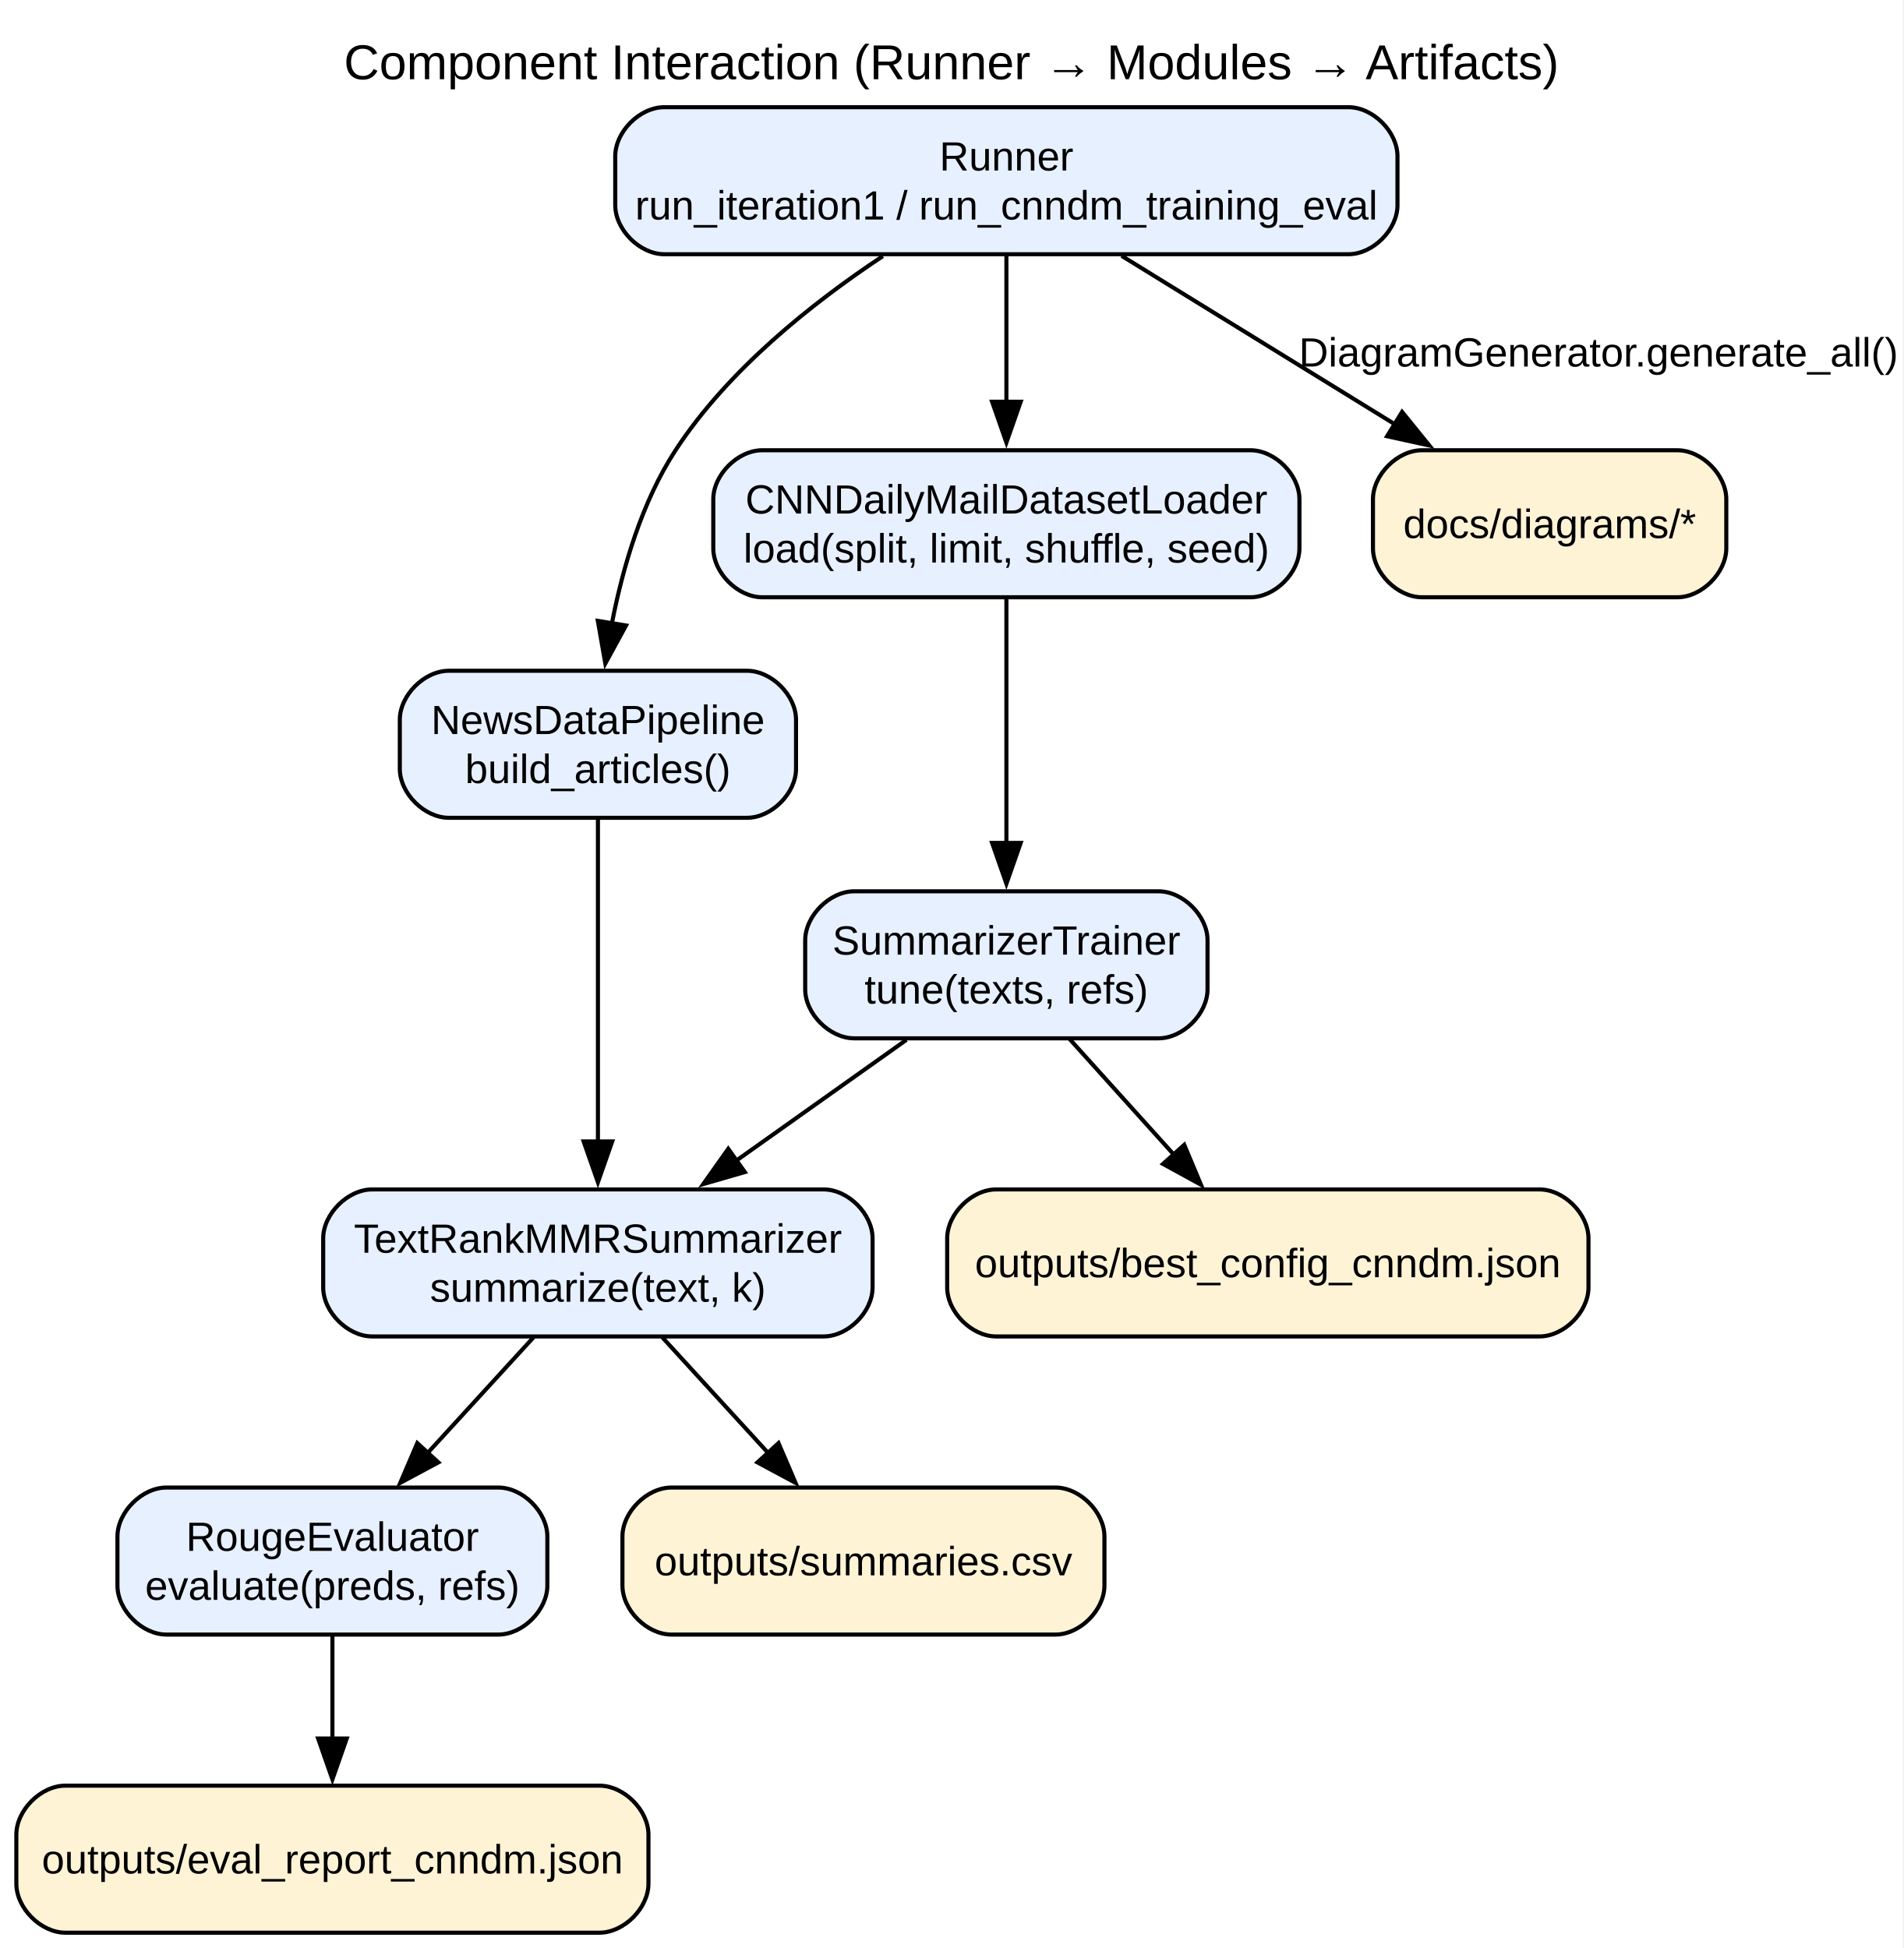
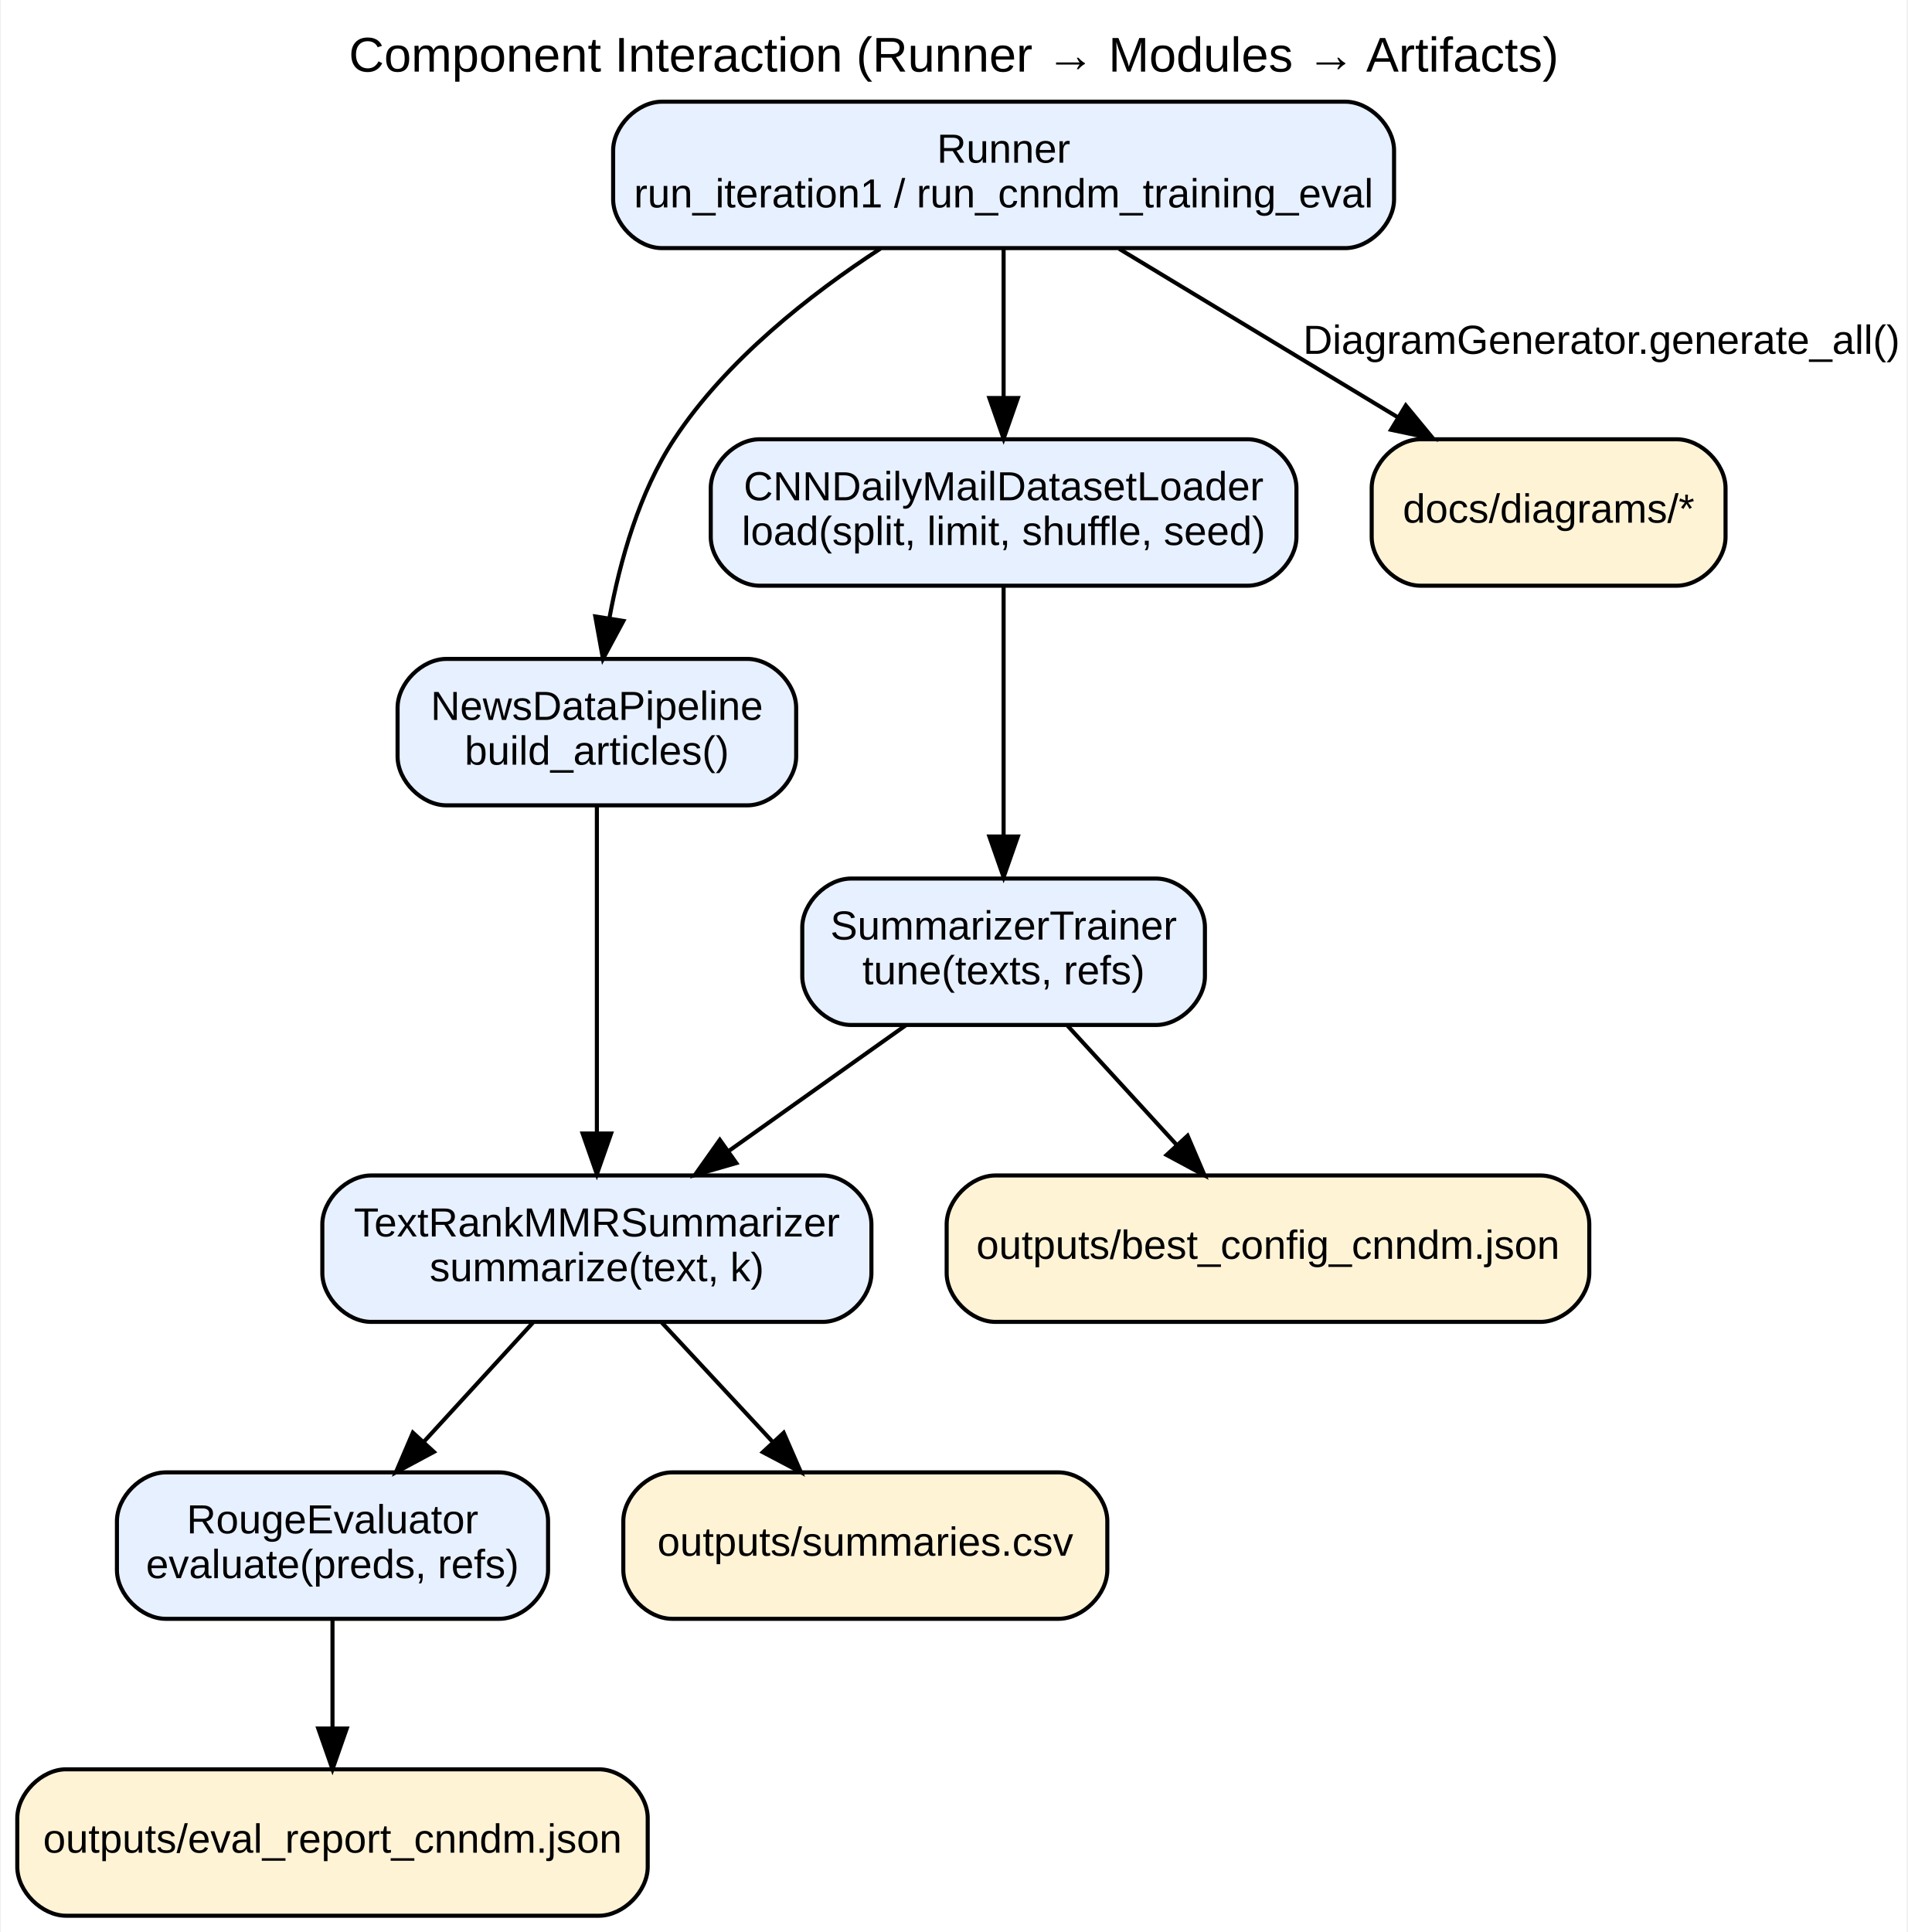
- <svg xmlns="http://www.w3.org/2000/svg" width="466pt" height="477pt" viewBox="0.00 0.00 466.00 477.00">
-   <g id="graph0" class="graph" transform="scale(1 1) rotate(0) translate(4 473.25)">
-     <polygon fill="white" stroke="none" points="-4,4 -4,-473.25 461.84,-473.25 461.84,4 -4,4" />
-     <text xml:space="preserve" text-anchor="middle" x="228.92" y="-453.85" font-family="Arial" font-size="12.00">Component Interaction (Runner → Modules → Artifacts)</text>
+ <svg xmlns="http://www.w3.org/2000/svg" width="469pt" height="475pt" viewBox="0.00 0.00 468.50 475.00">
+   <g id="graph0" class="graph" transform="scale(1 1) rotate(0) translate(4 471)">
+     <polygon fill="white" stroke="transparent" points="-4,4 -4,-471 464.5,-471 464.5,4 -4,4" />
+     <text text-anchor="middle" x="230.25" y="-453.4" font-family="Arial" font-size="12.00">Component Interaction (Runner → Modules → Artifacts)</text>
    <g id="node1" class="node">
-       <path fill="#e7f0ff" stroke="black" d="M326.12,-447C326.12,-447 158.62,-447 158.62,-447 152.62,-447 146.62,-441 146.62,-435 146.62,-435 146.62,-423 146.62,-423 146.62,-417 152.62,-411 158.62,-411 158.62,-411 326.12,-411 326.12,-411 332.12,-411 338.12,-417 338.12,-423 338.12,-423 338.12,-435 338.12,-435 338.12,-441 332.12,-447 326.12,-447" />
-       <text xml:space="preserve" text-anchor="middle" x="242.38" y="-431.5" font-family="Arial" font-size="10.00">Runner</text>
-       <text xml:space="preserve" text-anchor="middle" x="242.38" y="-419.5" font-family="Arial" font-size="10.00">run_iteration1 / run_cnndm_training_eval</text>
+       <path fill="#e7f0ff" stroke="black" d="M326.5,-446C326.5,-446 158.5,-446 158.5,-446 152.5,-446 146.5,-440 146.5,-434 146.5,-434 146.5,-422 146.5,-422 146.5,-416 152.5,-410 158.5,-410 158.5,-410 326.5,-410 326.5,-410 332.5,-410 338.5,-416 338.5,-422 338.5,-422 338.5,-434 338.5,-434 338.5,-440 332.5,-446 326.5,-446" />
+       <text text-anchor="middle" x="242.5" y="-431" font-family="Arial" font-size="10.00">Runner</text>
+       <text text-anchor="middle" x="242.5" y="-420" font-family="Arial" font-size="10.00">run_iteration1 / run_cnndm_training_eval</text>
    </g>
    <g id="node2" class="node">
-       <path fill="#e7f0ff" stroke="black" d="M178.88,-309C178.88,-309 105.88,-309 105.88,-309 99.88,-309 93.88,-303 93.88,-297 93.88,-297 93.88,-285 93.88,-285 93.88,-279 99.88,-273 105.88,-273 105.88,-273 178.88,-273 178.88,-273 184.88,-273 190.88,-279 190.88,-285 190.88,-285 190.88,-297 190.88,-297 190.88,-303 184.88,-309 178.88,-309" />
-       <text xml:space="preserve" text-anchor="middle" x="142.38" y="-293.5" font-family="Arial" font-size="10.00">NewsDataPipeline</text>
-       <text xml:space="preserve" text-anchor="middle" x="142.38" y="-281.5" font-family="Arial" font-size="10.00">build_articles()</text>
+       <path fill="#e7f0ff" stroke="black" d="M179.5,-309C179.5,-309 105.5,-309 105.5,-309 99.5,-309 93.5,-303 93.5,-297 93.5,-297 93.5,-285 93.5,-285 93.5,-279 99.5,-273 105.5,-273 105.5,-273 179.5,-273 179.5,-273 185.5,-273 191.5,-279 191.5,-285 191.5,-285 191.5,-297 191.5,-297 191.5,-303 185.5,-309 179.5,-309" />
+       <text text-anchor="middle" x="142.5" y="-294" font-family="Arial" font-size="10.00">NewsDataPipeline</text>
+       <text text-anchor="middle" x="142.5" y="-283" font-family="Arial" font-size="10.00">build_articles()</text>
    </g>
    <g id="edge1" class="edge">
-       <path fill="none" stroke="black" d="M212.13,-410.53C194.87,-399.09 174.18,-382.63 161.38,-363 153.13,-350.35 148.44,-334.23 145.79,-320.54" />
-       <polygon fill="black" stroke="black" points="149.26,-320.09 144.19,-310.78 142.36,-321.22 149.26,-320.09" />
+       <path fill="none" stroke="black" d="M212.25,-409.9C194.99,-398.67 174.3,-382.47 161.5,-363 152.89,-349.92 148.17,-333.06 145.59,-319.06" />
+       <polygon fill="black" stroke="black" points="149.02,-318.34 144,-309.01 142.11,-319.44 149.02,-318.34" />
    </g>
    <g id="node3" class="node">
-       <path fill="#e7f0ff" stroke="black" d="M302.12,-363C302.12,-363 182.62,-363 182.62,-363 176.62,-363 170.62,-357 170.62,-351 170.62,-351 170.62,-339 170.62,-339 170.62,-333 176.62,-327 182.62,-327 182.62,-327 302.12,-327 302.12,-327 308.12,-327 314.12,-333 314.12,-339 314.12,-339 314.12,-351 314.12,-351 314.12,-357 308.12,-363 302.12,-363" />
-       <text xml:space="preserve" text-anchor="middle" x="242.38" y="-347.5" font-family="Arial" font-size="10.00">CNNDailyMailDatasetLoader</text>
-       <text xml:space="preserve" text-anchor="middle" x="242.38" y="-335.5" font-family="Arial" font-size="10.00">load(split, limit, shuffle, seed)</text>
+       <path fill="#e7f0ff" stroke="black" d="M302.5,-363C302.5,-363 182.5,-363 182.5,-363 176.5,-363 170.5,-357 170.5,-351 170.5,-351 170.5,-339 170.5,-339 170.5,-333 176.5,-327 182.5,-327 182.5,-327 302.5,-327 302.5,-327 308.5,-327 314.5,-333 314.5,-339 314.5,-339 314.5,-351 314.5,-351 314.5,-357 308.5,-363 302.5,-363" />
+       <text text-anchor="middle" x="242.5" y="-348" font-family="Arial" font-size="10.00">CNNDailyMailDatasetLoader</text>
+       <text text-anchor="middle" x="242.5" y="-337" font-family="Arial" font-size="10.00">load(split, limit, shuffle, seed)</text>
    </g>
    <g id="edge4" class="edge">
-       <path fill="none" stroke="black" d="M242.38,-410.61C242.38,-400.17 242.38,-386.64 242.38,-374.66" />
-       <polygon fill="black" stroke="black" points="245.88,-374.88 242.38,-364.88 238.88,-374.88 245.88,-374.88" />
+       <path fill="none" stroke="black" d="M242.5,-409.82C242.5,-399.19 242.5,-385.31 242.5,-373.2" />
+       <polygon fill="black" stroke="black" points="246,-373.15 242.5,-363.15 239,-373.15 246,-373.15" />
    </g>
    <g id="node10" class="node">
-       <path fill="#fff3d6" stroke="black" d="M406.62,-363C406.62,-363 344.12,-363 344.12,-363 338.12,-363 332.12,-357 332.12,-351 332.12,-351 332.12,-339 332.12,-339 332.12,-333 338.12,-327 344.12,-327 344.12,-327 406.62,-327 406.62,-327 412.62,-327 418.62,-333 418.62,-339 418.62,-339 418.62,-351 418.62,-351 418.62,-357 412.62,-363 406.62,-363" />
-       <text xml:space="preserve" text-anchor="middle" x="375.38" y="-341.5" font-family="Arial" font-size="10.00">docs/diagrams/*</text>
+       <path fill="#fff3d6" stroke="black" d="M408,-363C408,-363 345,-363 345,-363 339,-363 333,-357 333,-351 333,-351 333,-339 333,-339 333,-333 339,-327 345,-327 345,-327 408,-327 408,-327 414,-327 420,-333 420,-339 420,-339 420,-351 420,-351 420,-357 414,-363 408,-363" />
+       <text text-anchor="middle" x="376.5" y="-342.5" font-family="Arial" font-size="10.00">docs/diagrams/*</text>
    </g>
    <g id="edge10" class="edge">
-       <path fill="none" stroke="black" d="M270.58,-410.61C290.07,-398.6 316.2,-382.48 337.5,-369.35" />
-       <polygon fill="black" stroke="black" points="339.25,-372.39 345.92,-364.16 335.57,-366.43 339.25,-372.39" />
-       <text xml:space="preserve" text-anchor="middle" x="387.34" y="-383.5" font-family="Arial" font-size="10.00">DiagramGenerator.generate_all()</text>
+       <path fill="none" stroke="black" d="M270.92,-409.82C290.9,-397.74 317.84,-381.46 339.5,-368.36" />
+       <polygon fill="black" stroke="black" points="341.38,-371.32 348.12,-363.15 337.75,-365.33 341.38,-371.32" />
+       <text text-anchor="middle" x="389.5" y="-384" font-family="Arial" font-size="10.00">DiagramGenerator.generate_all()</text>
    </g>
    <g id="node5" class="node">
-       <path fill="#e7f0ff" stroke="black" d="M197.62,-182C197.62,-182 87.12,-182 87.12,-182 81.12,-182 75.12,-176 75.12,-170 75.12,-170 75.12,-158 75.12,-158 75.12,-152 81.12,-146 87.12,-146 87.12,-146 197.62,-146 197.62,-146 203.62,-146 209.62,-152 209.62,-158 209.62,-158 209.62,-170 209.62,-170 209.62,-176 203.62,-182 197.62,-182" />
-       <text xml:space="preserve" text-anchor="middle" x="142.38" y="-166.5" font-family="Arial" font-size="10.00">TextRankMMRSummarizer</text>
-       <text xml:space="preserve" text-anchor="middle" x="142.38" y="-154.5" font-family="Arial" font-size="10.00">summarize(text, k)</text>
+       <path fill="#e7f0ff" stroke="black" d="M198,-182C198,-182 87,-182 87,-182 81,-182 75,-176 75,-170 75,-170 75,-158 75,-158 75,-152 81,-146 87,-146 87,-146 198,-146 198,-146 204,-146 210,-152 210,-158 210,-158 210,-170 210,-170 210,-176 204,-182 198,-182" />
+       <text text-anchor="middle" x="142.5" y="-167" font-family="Arial" font-size="10.00">TextRankMMRSummarizer</text>
+       <text text-anchor="middle" x="142.5" y="-156" font-family="Arial" font-size="10.00">summarize(text, k)</text>
    </g>
    <g id="edge2" class="edge">
-       <path fill="none" stroke="black" d="M142.38,-272.62C142.38,-252.19 142.38,-217.99 142.38,-193.62" />
-       <polygon fill="black" stroke="black" points="145.88,-193.75 142.38,-183.75 138.88,-193.75 145.88,-193.75" />
+       <path fill="none" stroke="black" d="M142.5,-272.88C142.5,-252.15 142.5,-216.95 142.5,-192.42" />
+       <polygon fill="black" stroke="black" points="146,-192.31 142.5,-182.31 139,-192.31 146,-192.31" />
    </g>
    <g id="node4" class="node">
-       <path fill="#e7f0ff" stroke="black" d="M279.62,-255C279.62,-255 205.12,-255 205.12,-255 199.12,-255 193.12,-249 193.12,-243 193.12,-243 193.12,-231 193.12,-231 193.12,-225 199.12,-219 205.12,-219 205.12,-219 279.62,-219 279.62,-219 285.62,-219 291.62,-225 291.62,-231 291.62,-231 291.62,-243 291.62,-243 291.62,-249 285.62,-255 279.62,-255" />
-       <text xml:space="preserve" text-anchor="middle" x="242.38" y="-239.5" font-family="Arial" font-size="10.00">SummarizerTrainer</text>
-       <text xml:space="preserve" text-anchor="middle" x="242.38" y="-227.5" font-family="Arial" font-size="10.00">tune(texts, refs)</text>
+       <path fill="#e7f0ff" stroke="black" d="M280,-255C280,-255 205,-255 205,-255 199,-255 193,-249 193,-243 193,-243 193,-231 193,-231 193,-225 199,-219 205,-219 205,-219 280,-219 280,-219 286,-219 292,-225 292,-231 292,-231 292,-243 292,-243 292,-249 286,-255 280,-255" />
+       <text text-anchor="middle" x="242.5" y="-240" font-family="Arial" font-size="10.00">SummarizerTrainer</text>
+       <text text-anchor="middle" x="242.5" y="-229" font-family="Arial" font-size="10.00">tune(texts, refs)</text>
    </g>
    <g id="edge5" class="edge">
-       <path fill="none" stroke="black" d="M242.38,-326.97C242.38,-310.76 242.38,-286.06 242.38,-266.79" />
-       <polygon fill="black" stroke="black" points="245.88,-266.85 242.38,-256.85 238.88,-266.85 245.88,-266.85" />
+       <path fill="none" stroke="black" d="M242.5,-326.97C242.5,-310.38 242.5,-284.88 242.5,-265.43" />
+       <polygon fill="black" stroke="black" points="246,-265.34 242.5,-255.34 239,-265.34 246,-265.34" />
    </g>
    <g id="edge6" class="edge">
-       <path fill="none" stroke="black" d="M217.91,-218.63C205.32,-209.69 189.78,-198.66 176.07,-188.92" />
-       <polygon fill="black" stroke="black" points="178.35,-186.25 168.17,-183.31 174.29,-191.95 178.35,-186.25" />
+       <path fill="none" stroke="black" d="M218.55,-218.99C205.53,-209.75 189.25,-198.19 175.09,-188.14" />
+       <polygon fill="black" stroke="black" points="176.78,-185.05 166.6,-182.11 172.73,-190.76 176.78,-185.05" />
    </g>
    <g id="node8" class="node">
-       <path fill="#fff3d6" stroke="black" d="M372.88,-182C372.88,-182 239.88,-182 239.88,-182 233.88,-182 227.88,-176 227.88,-170 227.88,-170 227.88,-158 227.88,-158 227.88,-152 233.88,-146 239.88,-146 239.88,-146 372.88,-146 372.88,-146 378.88,-146 384.88,-152 384.88,-158 384.88,-158 384.88,-170 384.88,-170 384.88,-176 378.88,-182 372.88,-182" />
-       <text xml:space="preserve" text-anchor="middle" x="306.38" y="-160.5" font-family="Arial" font-size="10.00">outputs/best_config_cnndm.json</text>
+       <path fill="#fff3d6" stroke="black" d="M374.5,-182C374.5,-182 240.5,-182 240.5,-182 234.5,-182 228.5,-176 228.5,-170 228.5,-170 228.5,-158 228.5,-158 228.5,-152 234.5,-146 240.5,-146 240.5,-146 374.5,-146 374.5,-146 380.5,-146 386.5,-152 386.5,-158 386.5,-158 386.5,-170 386.5,-170 386.5,-176 380.5,-182 374.5,-182" />
+       <text text-anchor="middle" x="307.5" y="-161.5" font-family="Arial" font-size="10.00">outputs/best_config_cnndm.json</text>
    </g>
    <g id="edge7" class="edge">
-       <path fill="none" stroke="black" d="M257.87,-218.81C265.57,-210.27 275.03,-199.77 283.55,-190.32" />
-       <polygon fill="black" stroke="black" points="285.92,-192.92 290.01,-183.15 280.72,-188.24 285.92,-192.92" />
+       <path fill="none" stroke="black" d="M258.23,-218.81C266.3,-210 276.26,-199.13 285.11,-189.46" />
+       <polygon fill="black" stroke="black" points="287.74,-191.77 291.91,-182.03 282.58,-187.04 287.74,-191.77" />
    </g>
    <g id="node6" class="node">
-       <path fill="#e7f0ff" stroke="black" d="M118,-109C118,-109 36.75,-109 36.75,-109 30.75,-109 24.75,-103 24.75,-97 24.75,-97 24.75,-85 24.75,-85 24.75,-79 30.75,-73 36.75,-73 36.75,-73 118,-73 118,-73 124,-73 130,-79 130,-85 130,-85 130,-97 130,-97 130,-103 124,-109 118,-109" />
-       <text xml:space="preserve" text-anchor="middle" x="77.38" y="-93.5" font-family="Arial" font-size="10.00">RougeEvaluator</text>
-       <text xml:space="preserve" text-anchor="middle" x="77.38" y="-81.5" font-family="Arial" font-size="10.00">evaluate(preds, refs)</text>
+       <path fill="#e7f0ff" stroke="black" d="M118.5,-109C118.5,-109 36.5,-109 36.5,-109 30.5,-109 24.5,-103 24.5,-97 24.5,-97 24.5,-85 24.5,-85 24.5,-79 30.5,-73 36.5,-73 36.5,-73 118.5,-73 118.5,-73 124.5,-73 130.5,-79 130.5,-85 130.5,-85 130.5,-97 130.5,-97 130.5,-103 124.5,-109 118.5,-109" />
+       <text text-anchor="middle" x="77.5" y="-94" font-family="Arial" font-size="10.00">RougeEvaluator</text>
+       <text text-anchor="middle" x="77.5" y="-83" font-family="Arial" font-size="10.00">evaluate(preds, refs)</text>
    </g>
    <g id="edge8" class="edge">
-       <path fill="none" stroke="black" d="M126.64,-145.81C118.82,-137.27 109.21,-126.77 100.56,-117.32" />
-       <polygon fill="black" stroke="black" points="103.32,-115.16 93.99,-110.15 98.16,-119.88 103.32,-115.16" />
+       <path fill="none" stroke="black" d="M126.77,-145.81C118.7,-137 108.74,-126.13 99.89,-116.46" />
+       <polygon fill="black" stroke="black" points="102.42,-114.04 93.09,-109.03 97.26,-118.77 102.42,-114.04" />
    </g>
    <g id="node7" class="node">
-       <path fill="#fff3d6" stroke="black" d="M254.38,-109C254.38,-109 160.38,-109 160.38,-109 154.38,-109 148.38,-103 148.38,-97 148.38,-97 148.38,-85 148.38,-85 148.38,-79 154.38,-73 160.38,-73 160.38,-73 254.38,-73 254.38,-73 260.38,-73 266.38,-79 266.38,-85 266.38,-85 266.38,-97 266.38,-97 266.38,-103 260.38,-109 254.38,-109" />
-       <text xml:space="preserve" text-anchor="middle" x="207.38" y="-87.5" font-family="Arial" font-size="10.00">outputs/summaries.csv</text>
+       <path fill="#fff3d6" stroke="black" d="M256,-109C256,-109 161,-109 161,-109 155,-109 149,-103 149,-97 149,-97 149,-85 149,-85 149,-79 155,-73 161,-73 161,-73 256,-73 256,-73 262,-73 268,-79 268,-85 268,-85 268,-97 268,-97 268,-103 262,-109 256,-109" />
+       <text text-anchor="middle" x="208.5" y="-88.5" font-family="Arial" font-size="10.00">outputs/summaries.csv</text>
    </g>
    <g id="edge3" class="edge">
-       <path fill="none" stroke="black" d="M158.11,-145.81C165.93,-137.27 175.54,-126.77 184.19,-117.32" />
-       <polygon fill="black" stroke="black" points="186.59,-119.88 190.76,-110.15 181.43,-115.16 186.59,-119.88" />
+       <path fill="none" stroke="black" d="M158.48,-145.81C166.66,-137 176.78,-126.13 185.76,-116.46" />
+       <polygon fill="black" stroke="black" points="188.43,-118.74 192.67,-109.03 183.3,-113.97 188.43,-118.74" />
    </g>
    <g id="node9" class="node">
-       <path fill="#fff3d6" stroke="black" d="M142.75,-36C142.75,-36 12,-36 12,-36 6,-36 0,-30 0,-24 0,-24 0,-12 0,-12 0,-6 6,0 12,0 12,0 142.75,0 142.75,0 148.75,0 154.75,-6 154.75,-12 154.75,-12 154.75,-24 154.75,-24 154.75,-30 148.75,-36 142.75,-36" />
-       <text xml:space="preserve" text-anchor="middle" x="77.38" y="-14.5" font-family="Arial" font-size="10.00">outputs/eval_report_cnndm.json</text>
+       <path fill="#fff3d6" stroke="black" d="M143,-36C143,-36 12,-36 12,-36 6,-36 0,-30 0,-24 0,-24 0,-12 0,-12 0,-6 6,0 12,0 12,0 143,0 143,0 149,0 155,-6 155,-12 155,-12 155,-24 155,-24 155,-30 149,-36 143,-36" />
+       <text text-anchor="middle" x="77.5" y="-15.5" font-family="Arial" font-size="10.00">outputs/eval_report_cnndm.json</text>
    </g>
    <g id="edge9" class="edge">
-       <path fill="none" stroke="black" d="M77.38,-72.81C77.38,-65.23 77.38,-56.1 77.38,-47.54" />
-       <polygon fill="black" stroke="black" points="80.88,-47.54 77.38,-37.54 73.88,-47.54 80.88,-47.54" />
+       <path fill="none" stroke="black" d="M77.5,-72.81C77.5,-64.79 77.5,-55.05 77.5,-46.07" />
+       <polygon fill="black" stroke="black" points="81,-46.03 77.5,-36.03 74,-46.03 81,-46.03" />
    </g>
  </g>
</svg>
